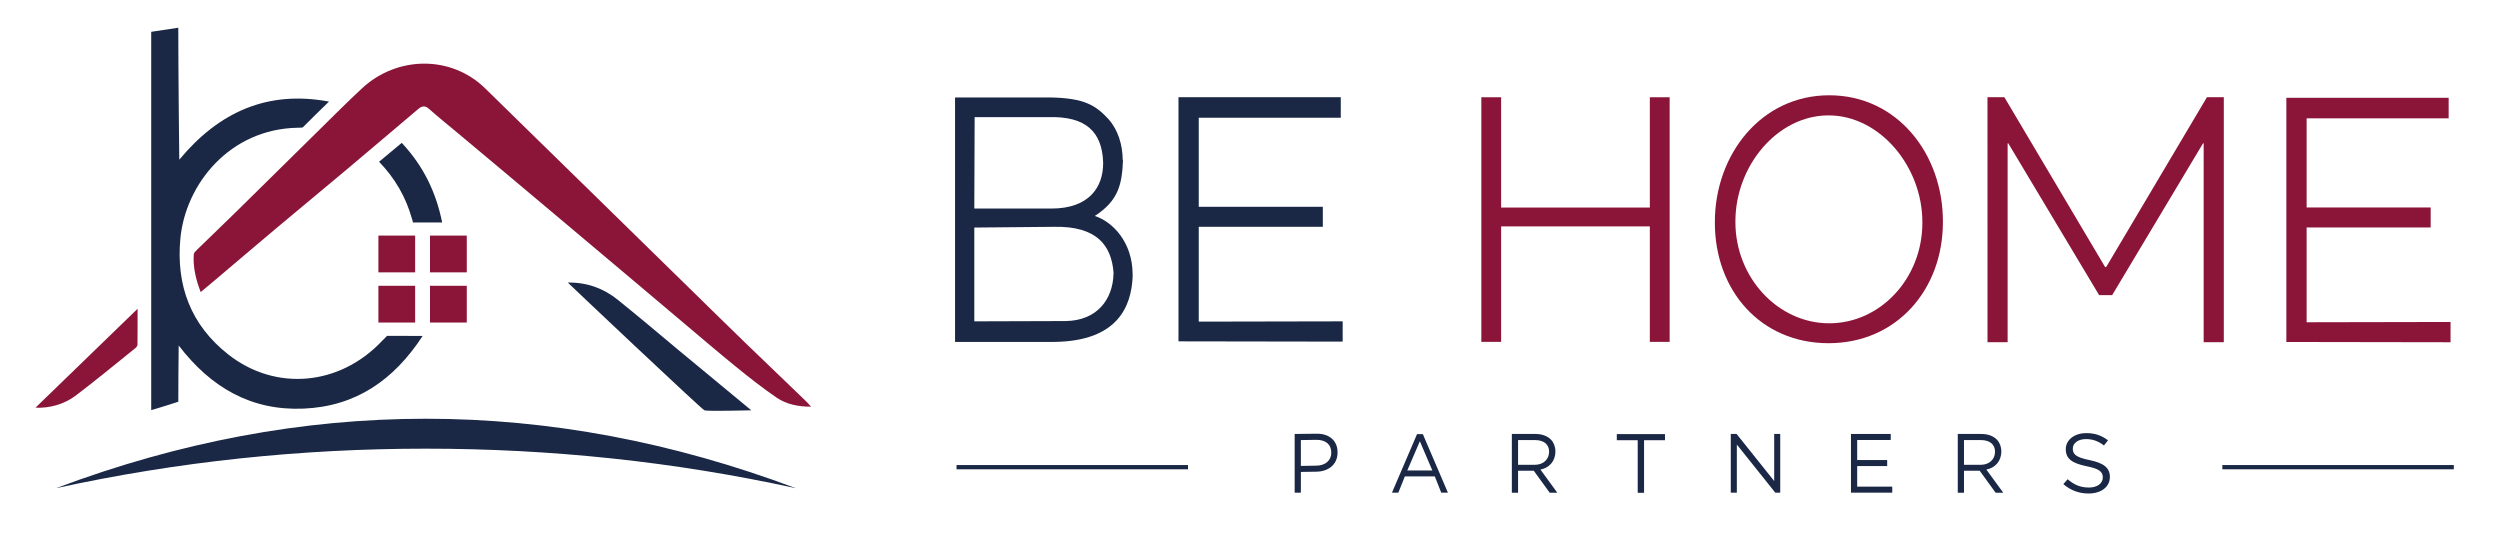
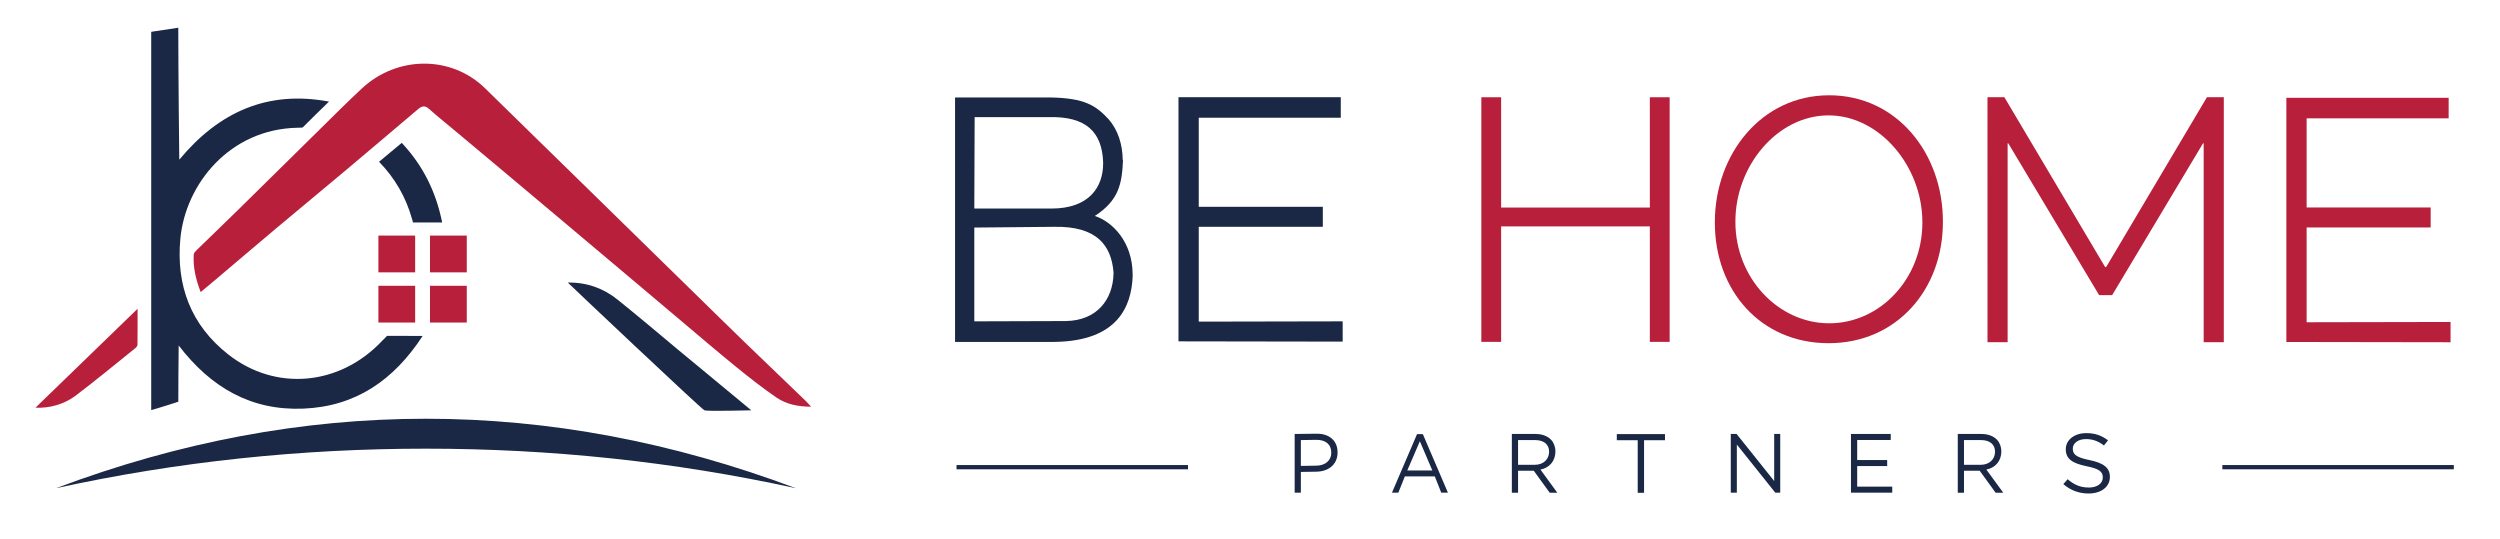
<svg xmlns="http://www.w3.org/2000/svg" width="441.107" height="94.96" viewBox="0 0 441.107 94.96">
-   <path fill-rule="nonzero" fill="#8b1538" fill-opacity="1" d="M 143.109 71.758 C 140.75 71.762 138.719 71.312 137 70.141 C 134.539 68.461 132.191 66.605 129.875 64.727 C 126.688 62.141 123.57 59.465 120.43 56.82 C 117.137 54.047 113.852 51.266 110.555 48.492 C 106.898 45.41 103.238 42.332 99.578 39.254 C 96.375 36.562 93.172 33.867 89.965 31.176 C 86.848 28.562 83.73 25.957 80.613 23.348 C 78.961 21.965 77.277 20.625 75.672 19.188 C 74.945 18.539 74.379 18.742 73.781 19.246 C 69.637 22.742 65.512 26.262 61.363 29.746 C 57.211 33.234 53.027 36.68 48.875 40.164 C 45.242 43.215 41.637 46.293 38.016 49.355 C 37.203 50.043 36.383 50.723 35.41 51.535 C 34.543 49.273 34.039 47.137 34.188 44.887 C 34.211 44.559 34.602 44.223 34.883 43.949 C 37.23 41.656 39.605 39.395 41.945 37.094 C 46.77 32.359 51.57 27.598 56.391 22.859 C 58.875 20.418 61.328 17.949 63.879 15.582 C 70.066 9.836 79.609 9.707 85.629 15.617 C 91.621 21.504 97.641 27.363 103.645 33.238 C 106.816 36.34 109.984 39.445 113.156 42.551 C 116.215 45.543 119.277 48.539 122.336 51.531 C 125.395 54.527 128.445 57.531 131.523 60.508 C 135.055 63.926 138.609 67.32 142.148 70.727 C 142.426 70.992 142.672 71.285 143.109 71.758 " />
+   <path fill-rule="nonzero" fill="#b81f3a" fill-opacity="1" d="M 143.109 71.758 C 140.75 71.762 138.719 71.312 137 70.141 C 134.539 68.461 132.191 66.605 129.875 64.727 C 126.688 62.141 123.57 59.465 120.43 56.82 C 117.137 54.047 113.852 51.266 110.555 48.492 C 106.898 45.41 103.238 42.332 99.578 39.254 C 96.375 36.562 93.172 33.867 89.965 31.176 C 86.848 28.562 83.73 25.957 80.613 23.348 C 78.961 21.965 77.277 20.625 75.672 19.188 C 74.945 18.539 74.379 18.742 73.781 19.246 C 69.637 22.742 65.512 26.262 61.363 29.746 C 57.211 33.234 53.027 36.68 48.875 40.164 C 45.242 43.215 41.637 46.293 38.016 49.355 C 37.203 50.043 36.383 50.723 35.41 51.535 C 34.543 49.273 34.039 47.137 34.188 44.887 C 34.211 44.559 34.602 44.223 34.883 43.949 C 37.23 41.656 39.605 39.395 41.945 37.094 C 46.77 32.359 51.57 27.598 56.391 22.859 C 58.875 20.418 61.328 17.949 63.879 15.582 C 70.066 9.836 79.609 9.707 85.629 15.617 C 91.621 21.504 97.641 27.363 103.645 33.238 C 106.816 36.34 109.984 39.445 113.156 42.551 C 116.215 45.543 119.277 48.539 122.336 51.531 C 125.395 54.527 128.445 57.531 131.523 60.508 C 135.055 63.926 138.609 67.32 142.148 70.727 C 142.426 70.992 142.672 71.285 143.109 71.758 " />
  <path fill-rule="nonzero" fill="#1a2845" fill-opacity="1" d="M 74.574 59.273 C 69.488 67.066 62.777 71.707 53.559 72.098 C 44.328 72.488 37.227 68.391 31.527 60.957 C 31.492 61.676 31.457 70.871 31.461 70.883 C 31.457 70.883 28.035 72 26.68 72.355 L 26.68 5.613 C 28.203 5.383 29.738 5.152 31.457 4.891 C 31.457 12.727 31.625 28.125 31.633 28.176 C 38.652 19.711 47.262 15.902 58.047 17.926 C 56.535 19.418 54.84 21.02 53.418 22.48 C 53.379 22.523 52.926 22.531 52.508 22.539 C 40.508 22.766 32.738 32.496 31.828 42.07 C 31.039 50.395 33.695 57.371 40.273 62.539 C 48.684 69.148 60.008 68.043 67.434 60.125 C 67.703 59.84 68.312 59.277 68.277 59.258 C 68.262 59.25 72.664 59.273 74.574 59.273 " />
  <path fill-rule="nonzero" fill="#1a2845" fill-opacity="1" d="M 9.895 86.133 C 53.391 69.789 96.914 69.809 140.434 86.145 C 118.938 81.438 97.152 79.168 75.152 79.164 C 53.164 79.164 31.398 81.43 9.895 86.133 " />
  <path fill-rule="nonzero" fill="#1a2845" fill-opacity="1" d="M 100.172 49.844 C 103.664 49.82 106.523 50.902 109.004 52.898 C 112.578 55.773 116.09 58.734 119.609 61.68 C 123.566 64.988 132.098 71.973 132.555 72.395 C 132.633 72.379 124.523 72.629 124.273 72.379 C 123.965 72.375 100.465 50.164 100.172 49.844 " />
-   <path fill-rule="nonzero" fill="#8b1538" fill-opacity="1" d="M 6.258 71.934 C 12.324 66.055 18.191 60.375 24.277 54.48 C 24.277 56.773 24.285 58.801 24.258 60.824 C 24.258 61.023 24.066 61.273 23.895 61.414 C 20.398 64.223 16.941 67.082 13.371 69.789 C 11.301 71.363 8.703 72.047 6.258 71.934 " />
+   <path fill-rule="nonzero" fill="#b81f3a" fill-opacity="1" d="M 6.258 71.934 C 12.324 66.055 18.191 60.375 24.277 54.48 C 24.277 56.773 24.285 58.801 24.258 60.824 C 24.258 61.023 24.066 61.273 23.895 61.414 C 20.398 64.223 16.941 67.082 13.371 69.789 C 11.301 71.363 8.703 72.047 6.258 71.934 " />
  <path fill-rule="nonzero" fill="#1a2845" fill-opacity="1" d="M 66.883 28.543 C 68.258 27.398 69.52 26.344 70.883 25.207 C 74.621 29.188 76.918 33.797 78.016 39.25 C 76.387 39.25 72.859 39.258 72.859 39.258 C 72.816 38.934 72.719 38.711 72.68 38.574 C 71.609 34.781 69.715 31.473 66.883 28.543 " />
-   <path fill-rule="nonzero" fill="#8b1538" fill-opacity="1" d="M 73.25 48.055 L 66.766 48.055 L 66.766 41.566 L 73.25 41.566 Z M 73.25 48.055 " />
-   <path fill-rule="nonzero" fill="#8b1538" fill-opacity="1" d="M 82.359 48.055 L 75.871 48.055 L 75.871 41.566 L 82.359 41.566 Z M 82.359 48.055 " />
-   <path fill-rule="nonzero" fill="#8b1538" fill-opacity="1" d="M 73.25 56.91 L 66.766 56.91 L 66.766 50.426 L 73.25 50.426 Z M 73.25 56.91 " />
-   <path fill-rule="nonzero" fill="#8b1538" fill-opacity="1" d="M 82.359 56.91 L 75.871 56.91 L 75.871 50.426 L 82.359 50.426 Z M 82.359 56.91 " />
+   <path fill-rule="nonzero" fill="#b81f3a" fill-opacity="1" d="M 73.25 48.055 L 66.766 48.055 L 66.766 41.566 L 73.25 41.566 Z M 73.25 48.055 " />
+   <path fill-rule="nonzero" fill="#b81f3a" fill-opacity="1" d="M 82.359 48.055 L 75.871 48.055 L 75.871 41.566 L 82.359 41.566 Z M 82.359 48.055 " />
+   <path fill-rule="nonzero" fill="#b81f3a" fill-opacity="1" d="M 73.25 56.91 L 66.766 56.91 L 66.766 50.426 L 73.25 50.426 Z M 73.25 56.91 " />
+   <path fill-rule="nonzero" fill="#b81f3a" fill-opacity="1" d="M 82.359 56.91 L 75.871 56.91 L 75.871 50.426 L 82.359 50.426 Z M 82.359 56.91 " />
  <path fill-rule="nonzero" fill="#1a2845" fill-opacity="1" d="M 232.234 82.16 C 233.84 82.16 234.895 81.242 234.895 79.883 L 234.895 79.852 C 234.895 78.371 233.855 77.605 232.289 77.605 L 229.527 77.648 L 229.527 82.207 Z M 228.434 76.57 L 232.371 76.523 C 234.562 76.523 236.004 77.766 236.004 79.809 L 236.004 79.836 C 236.004 82.07 234.258 83.227 232.191 83.227 L 229.527 83.27 L 229.527 86.926 L 228.434 86.926 Z M 228.434 76.57 " />
  <path fill-rule="nonzero" fill="#1a2845" fill-opacity="1" d="M 252.727 83.008 L 250.523 77.855 L 248.305 83.008 Z M 250.027 76.598 L 251.051 76.598 L 255.473 86.926 L 254.297 86.926 L 253.16 84.059 L 247.875 84.059 L 246.727 86.926 L 245.602 86.926 Z M 250.027 76.598 " />
  <path fill-rule="nonzero" fill="#1a2845" fill-opacity="1" d="M 270.832 82.008 C 272.289 82.008 273.328 81.051 273.328 79.719 L 273.328 79.691 C 273.328 78.418 272.414 77.648 270.844 77.648 L 267.852 77.648 L 267.852 82.008 Z M 266.754 76.57 L 270.93 76.57 C 272.121 76.57 273.078 76.953 273.688 77.605 C 274.16 78.109 274.438 78.832 274.438 79.645 L 274.438 79.676 C 274.438 81.395 273.328 82.555 271.801 82.852 L 274.781 86.945 L 273.438 86.945 L 270.621 83.055 L 267.852 83.055 L 267.852 86.945 L 266.754 86.945 Z M 266.754 76.57 " />
  <path fill-rule="nonzero" fill="#1a2845" fill-opacity="1" d="M 305.383 76.57 L 306.41 76.57 L 313.043 84.871 L 313.043 76.57 L 314.109 76.57 L 314.109 86.93 L 313.238 86.93 L 306.453 78.438 L 306.453 86.93 L 305.383 86.93 Z M 305.383 76.57 " />
  <path fill-rule="nonzero" fill="#1a2845" fill-opacity="1" d="M 326.59 76.57 L 333.605 76.57 L 333.605 77.633 L 327.688 77.633 L 327.688 81.172 L 332.98 81.172 L 332.98 82.234 L 327.688 82.234 L 327.688 85.863 L 333.875 85.863 L 333.875 86.926 L 326.59 86.926 Z M 326.59 76.57 " />
  <path fill-rule="nonzero" fill="#1a2845" fill-opacity="1" d="M 364.055 85.418 L 364.824 84.559 C 365.965 85.535 367.062 86.023 368.578 86.023 C 370.051 86.023 371.023 85.281 371.023 84.262 L 371.023 84.234 C 371.023 83.273 370.477 82.723 368.172 82.266 C 365.652 81.746 364.492 80.98 364.492 79.277 L 364.492 79.246 C 364.492 77.621 366.012 76.422 368.094 76.422 C 369.691 76.422 370.832 76.852 371.945 77.695 L 371.227 78.598 C 370.207 77.812 369.191 77.473 368.062 77.473 C 366.641 77.473 365.73 78.211 365.73 79.145 L 365.73 79.172 C 365.73 80.152 366.293 80.699 368.707 81.184 C 371.145 81.688 372.273 82.531 372.273 84.117 L 372.273 84.145 C 372.273 85.922 370.711 87.074 368.531 87.074 C 366.797 87.074 365.371 86.527 364.055 85.418 " />
  <path fill-rule="nonzero" fill="#1a2845" fill-opacity="1" d="M 188.082 56.648 C 193.473 56.547 196.348 52.949 196.473 48.305 L 196.473 48.055 C 196.094 43.398 193.625 39.871 186.016 40.02 L 171.91 40.152 L 171.91 56.699 Z M 185.512 36.797 C 192.172 36.797 194.641 33.016 194.641 28.816 L 194.641 28.695 C 194.477 23.309 191.668 20.48 184.965 20.664 L 171.969 20.664 L 171.91 36.797 Z M 168.512 17.195 L 185.305 17.195 C 191.406 17.297 193.363 18.625 195.617 21.051 C 197.25 22.914 198.094 25.527 198.094 28.328 L 198.152 28.137 C 197.973 32.469 197.41 35.348 193.168 38.105 C 196.289 39.109 199.82 42.691 199.844 48.398 L 199.844 48.902 C 199.594 53.918 197.348 60.191 186.035 60.328 L 168.512 60.328 Z M 168.512 17.195 " />
  <path fill-rule="nonzero" fill="#1a2845" fill-opacity="1" d="M 207.934 17.145 L 236.57 17.145 L 236.57 20.773 L 211.512 20.773 L 211.512 36.492 L 233.402 36.492 L 233.402 40.016 L 211.512 40.016 L 211.512 56.75 L 236.906 56.699 L 236.906 60.277 L 207.934 60.23 Z M 207.934 17.145 " />
-   <path fill-rule="nonzero" fill="#8b1538" fill-opacity="1" d="M 339.188 39.305 L 339.188 39.184 C 339.188 29.355 331.652 20.359 322.637 20.359 C 313.621 20.359 306.199 29.234 306.199 39.059 L 306.199 39.184 C 306.199 49.012 313.734 57.043 322.75 57.043 C 331.766 57.043 339.188 49.133 339.188 39.305 M 302.574 39.305 L 302.574 39.184 C 302.574 27.254 310.746 16.812 322.75 16.812 C 334.75 16.812 342.812 27.133 342.812 39.059 L 342.812 39.184 C 342.812 51.113 334.637 60.555 322.637 60.555 C 310.637 60.555 302.574 51.234 302.574 39.305 " />
+   <path fill-rule="nonzero" fill="#b81f3a" fill-opacity="1" d="M 339.188 39.305 L 339.188 39.184 C 339.188 29.355 331.652 20.359 322.637 20.359 C 313.621 20.359 306.199 29.234 306.199 39.059 L 306.199 39.184 C 306.199 49.012 313.734 57.043 322.75 57.043 C 331.766 57.043 339.188 49.133 339.188 39.305 M 302.574 39.305 L 302.574 39.184 C 302.574 27.254 310.746 16.812 322.75 16.812 C 334.75 16.812 342.812 27.133 342.812 39.059 L 342.812 39.184 C 342.812 51.113 334.637 60.555 322.637 60.555 C 310.637 60.555 302.574 51.234 302.574 39.305 " />
  <path fill-rule="nonzero" fill="#1a2845" fill-opacity="1" d="M 285.273 76.594 L 285.273 77.672 L 288.961 77.672 L 288.961 86.949 L 290.082 86.949 L 290.082 77.672 L 293.773 77.672 L 293.773 76.594 Z M 285.273 76.594 " />
  <path fill-rule="nonzero" fill="#1a2845" fill-opacity="1" d="M 349.512 82.008 C 350.969 82.008 352.008 81.051 352.008 79.719 L 352.008 79.691 C 352.008 78.418 351.09 77.648 349.523 77.648 L 346.531 77.648 L 346.531 82.008 Z M 345.434 76.57 L 349.609 76.57 C 350.801 76.57 351.758 76.953 352.367 77.605 C 352.84 78.109 353.117 78.832 353.117 79.645 L 353.117 79.676 C 353.117 81.395 352.008 82.555 350.48 82.852 L 353.465 86.945 L 352.117 86.945 L 349.301 83.055 L 346.531 83.055 L 346.531 86.945 L 345.434 86.945 Z M 345.434 76.57 " />
  <path fill-rule="nonzero" fill="#1a2845" fill-opacity="1" d="M 432.957 82.805 L 392.117 82.805 L 392.117 82.055 L 432.957 82.055 Z M 432.957 82.805 " />
  <path fill-rule="nonzero" fill="#1a2845" fill-opacity="1" d="M 209.617 82.805 L 168.773 82.805 L 168.773 82.055 L 209.617 82.055 Z M 209.617 82.805 " />
-   <path fill-rule="nonzero" fill="#8b1538" fill-opacity="1" d="M 403.41 17.258 L 432.047 17.258 L 432.047 20.883 L 406.988 20.883 L 406.988 36.602 L 428.875 36.602 L 428.875 40.129 L 406.988 40.129 L 406.988 56.859 L 432.383 56.809 L 432.383 60.387 L 403.41 60.34 Z M 403.41 17.258 " />
-   <path fill-rule="nonzero" fill="#8b1538" fill-opacity="1" d="M 389.402 17.145 L 371.613 47.125 L 371.438 47.125 L 353.652 17.145 L 350.676 17.145 L 350.68 60.375 L 354.23 60.375 L 354.23 25.293 L 354.348 25.293 L 370.379 52.078 L 372.672 52.078 L 388.707 25.293 L 388.82 25.293 L 388.82 60.375 L 392.375 60.375 L 392.375 17.145 Z M 389.402 17.145 " />
-   <path fill-rule="nonzero" fill="#8b1538" fill-opacity="1" d="M 291.102 17.16 L 291.102 36.621 L 264.863 36.621 L 264.863 17.16 L 261.371 17.16 L 261.371 60.32 L 264.863 60.32 L 264.863 39.945 L 291.102 39.945 L 291.102 60.32 L 294.598 60.32 L 294.598 17.16 Z M 291.102 17.16 " />
+   <path fill-rule="nonzero" fill="#b81f3a" fill-opacity="1" d="M 403.41 17.258 L 432.047 17.258 L 432.047 20.883 L 406.988 20.883 L 406.988 36.602 L 428.875 36.602 L 428.875 40.129 L 406.988 40.129 L 406.988 56.859 L 432.383 56.809 L 432.383 60.387 L 403.41 60.34 Z M 403.41 17.258 " />
+   <path fill-rule="nonzero" fill="#b81f3a" fill-opacity="1" d="M 389.402 17.145 L 371.613 47.125 L 371.438 47.125 L 353.652 17.145 L 350.676 17.145 L 350.68 60.375 L 354.23 60.375 L 354.23 25.293 L 354.348 25.293 L 370.379 52.078 L 372.672 52.078 L 388.707 25.293 L 388.82 25.293 L 388.82 60.375 L 392.375 60.375 L 392.375 17.145 Z M 389.402 17.145 " />
+   <path fill-rule="nonzero" fill="#b81f3a" fill-opacity="1" d="M 291.102 17.16 L 291.102 36.621 L 264.863 36.621 L 264.863 17.16 L 261.371 17.16 L 261.371 60.32 L 264.863 60.32 L 264.863 39.945 L 291.102 39.945 L 291.102 60.32 L 294.598 60.32 L 294.598 17.16 Z M 291.102 17.16 " />
</svg>
